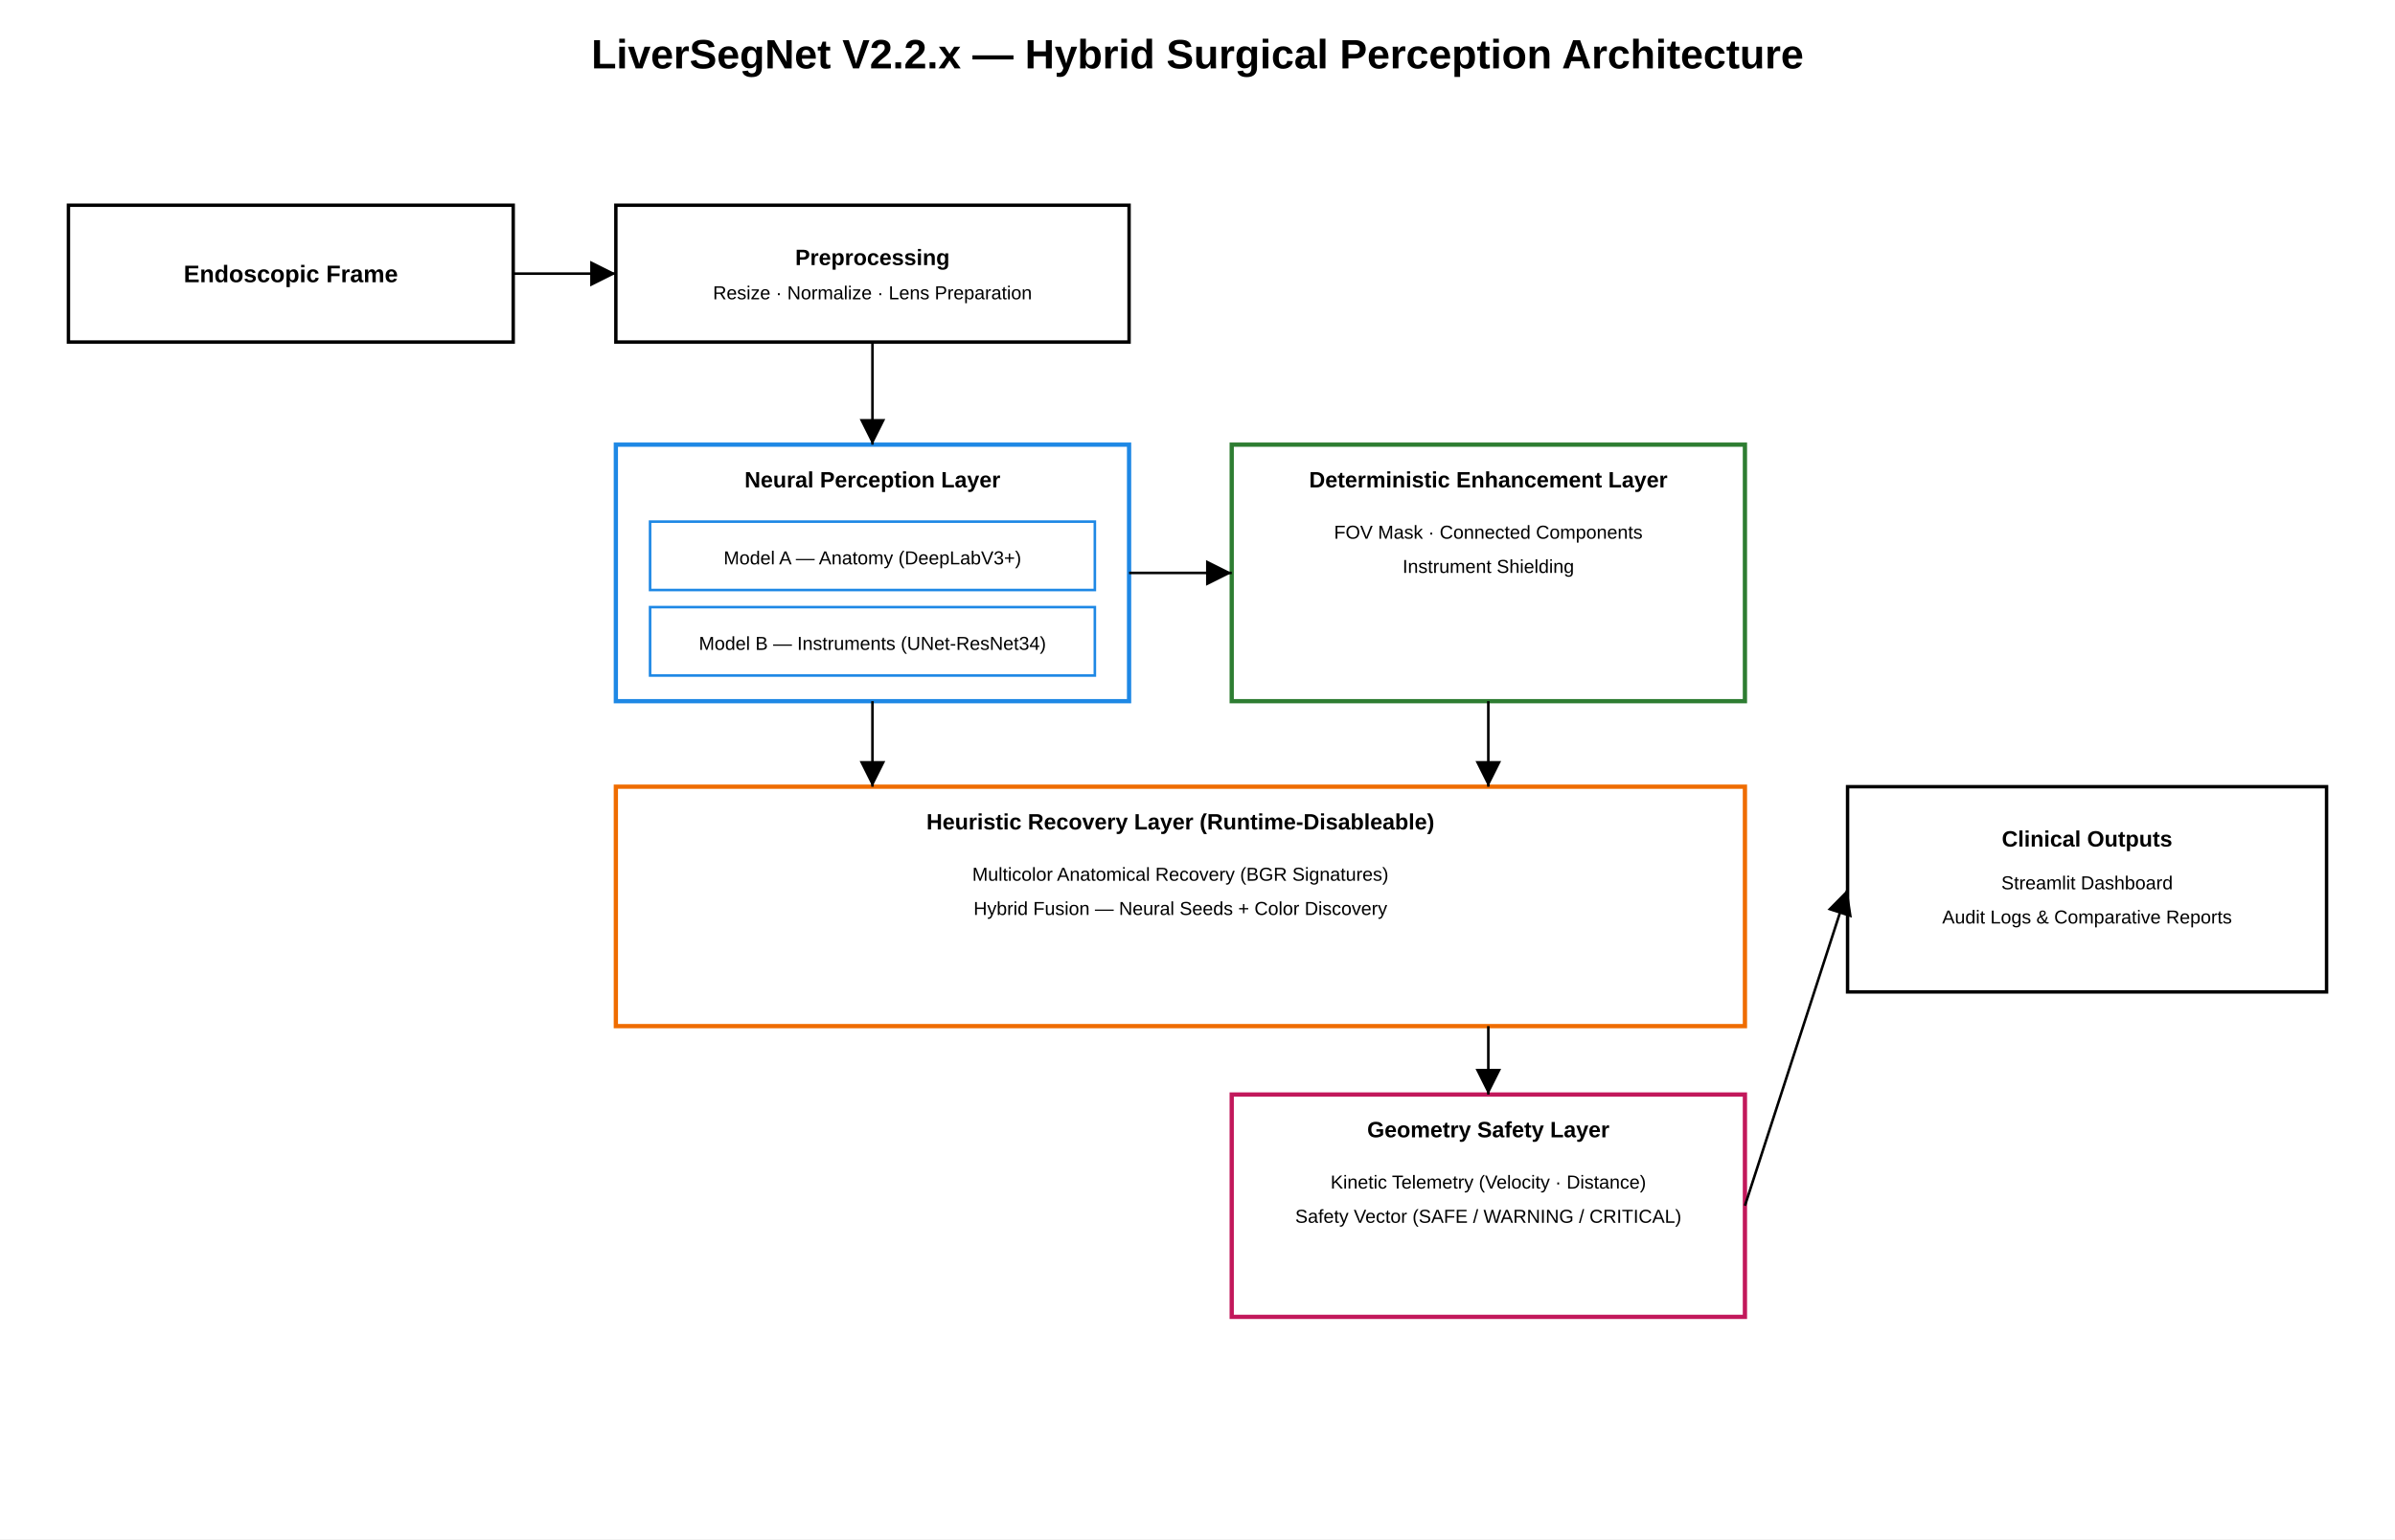
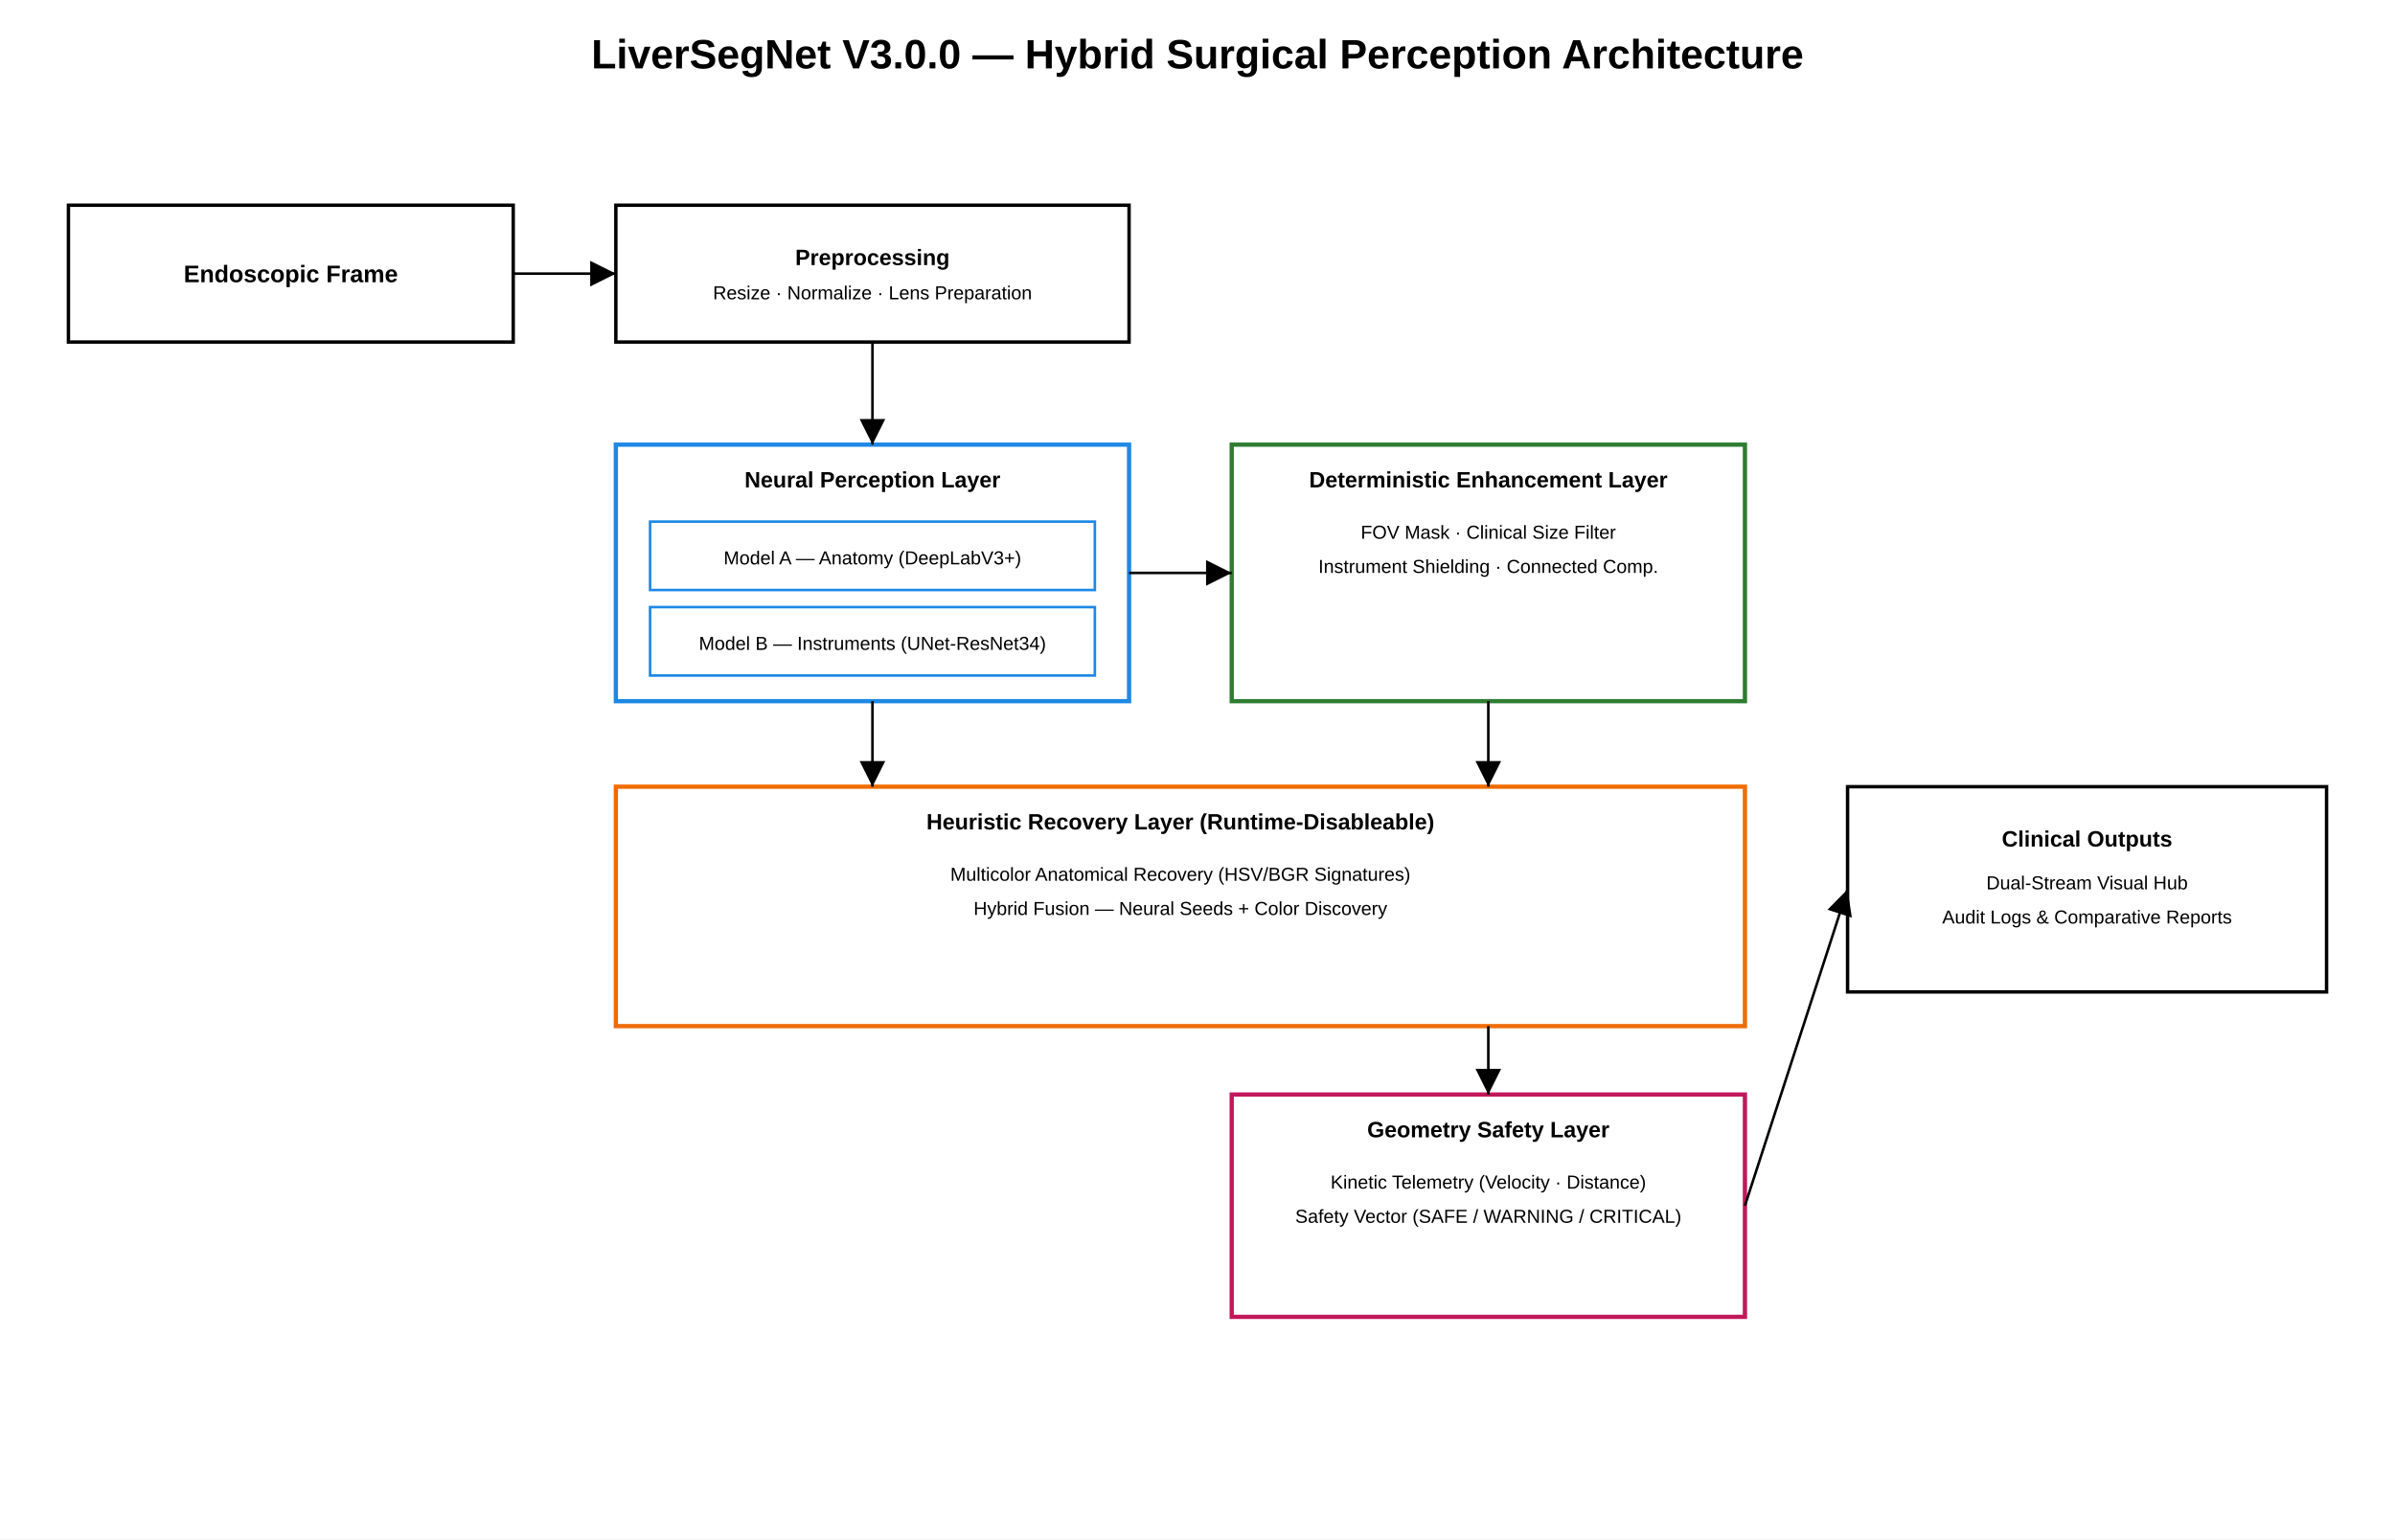
<svg xmlns="http://www.w3.org/2000/svg" width="1400" height="900" viewBox="0 0 1400 900" font-family="Arial, Helvetica, sans-serif">
  <rect x="0" y="0" width="1400" height="900" fill="#ffffff" />
  <defs>
    <marker id="arrow" markerWidth="10" markerHeight="10" refX="10" refY="5" orient="auto">
      <path d="M0,0 L10,5 L0,10 Z" fill="#000" />
    </marker>
  </defs>
  <text x="700" y="40" text-anchor="middle" font-size="24" font-weight="700">
-     LiverSegNet V2.2.x — Hybrid Surgical Perception Architecture
+     LiverSegNet V3.0.0 — Hybrid Surgical Perception Architecture
  </text>
  <rect x="40" y="120" width="260" height="80" fill="#ffffff" stroke="#000" stroke-width="2" />
  <text x="170" y="165" text-anchor="middle" font-size="14" font-weight="700">
    Endoscopic Frame
  </text>
  <rect x="360" y="120" width="300" height="80" fill="#ffffff" stroke="#000" stroke-width="2" />
  <text x="510" y="155" text-anchor="middle" font-size="13" font-weight="700">
    Preprocessing
  </text>
  <text x="510" y="175" text-anchor="middle" font-size="11">
    Resize · Normalize · Lens Preparation
  </text>
  <rect x="360" y="260" width="300" height="150" fill="#ffffff" stroke="#1e88e5" stroke-width="2.5" />
  <text x="510" y="285" text-anchor="middle" font-size="13" font-weight="700">
    Neural Perception Layer
  </text>
  <rect x="380" y="305" width="260" height="40" fill="#ffffff" stroke="#1e88e5" stroke-width="1.5" />
  <text x="510" y="330" text-anchor="middle" font-size="11">
    Model A — Anatomy (DeepLabV3+)
  </text>
  <rect x="380" y="355" width="260" height="40" fill="#ffffff" stroke="#1e88e5" stroke-width="1.5" />
  <text x="510" y="380" text-anchor="middle" font-size="11">
    Model B — Instruments (UNet-ResNet34)
  </text>
  <rect x="720" y="260" width="300" height="150" fill="#ffffff" stroke="#2e7d32" stroke-width="2.5" />
  <text x="870" y="285" text-anchor="middle" font-size="13" font-weight="700">
    Deterministic Enhancement Layer
  </text>
  <text x="870" y="315" text-anchor="middle" font-size="11">
-     FOV Mask · Connected Components
+     FOV Mask · Clinical Size Filter
  </text>
  <text x="870" y="335" text-anchor="middle" font-size="11">
-     Instrument Shielding
+     Instrument Shielding · Connected Comp.
  </text>
  <rect x="360" y="460" width="660" height="140" fill="#ffffff" stroke="#ef6c00" stroke-width="2.5" />
  <text x="690" y="485" text-anchor="middle" font-size="13" font-weight="700">
    Heuristic Recovery Layer (Runtime-Disableable)
  </text>
  <text x="690" y="515" text-anchor="middle" font-size="11">
-     Multicolor Anatomical Recovery (BGR Signatures)
+     Multicolor Anatomical Recovery (HSV/BGR Signatures)
  </text>
  <text x="690" y="535" text-anchor="middle" font-size="11">
    Hybrid Fusion — Neural Seeds + Color Discovery
  </text>
  <rect x="720" y="640" width="300" height="130" fill="#ffffff" stroke="#c2185b" stroke-width="2.5" />
  <text x="870" y="665" text-anchor="middle" font-size="13" font-weight="700">
    Geometry Safety Layer
  </text>
  <text x="870" y="695" text-anchor="middle" font-size="11">
    Kinetic Telemetry (Velocity · Distance)
  </text>
  <text x="870" y="715" text-anchor="middle" font-size="11">
    Safety Vector (SAFE / WARNING / CRITICAL)
  </text>
  <rect x="1080" y="460" width="280" height="120" fill="#ffffff" stroke="#000" stroke-width="2" />
  <text x="1220" y="495" text-anchor="middle" font-size="13" font-weight="700">
    Clinical Outputs
  </text>
  <text x="1220" y="520" text-anchor="middle" font-size="11">
-     Streamlit Dashboard
+     Dual-Stream Visual Hub
  </text>
  <text x="1220" y="540" text-anchor="middle" font-size="11">
    Audit Logs &amp; Comparative Reports
  </text>
  <line x1="300" y1="160" x2="360" y2="160" stroke="#000" stroke-width="1.5" marker-end="url(#arrow)" />
  <line x1="510" y1="200" x2="510" y2="260" stroke="#000" stroke-width="1.5" marker-end="url(#arrow)" />
  <line x1="660" y1="335" x2="720" y2="335" stroke="#000" stroke-width="1.5" marker-end="url(#arrow)" />
  <line x1="510" y1="410" x2="510" y2="460" stroke="#000" stroke-width="1.5" marker-end="url(#arrow)" />
  <line x1="870" y1="410" x2="870" y2="460" stroke="#000" stroke-width="1.5" marker-end="url(#arrow)" />
  <line x1="870" y1="600" x2="870" y2="640" stroke="#000" stroke-width="1.5" marker-end="url(#arrow)" />
  <line x1="1020" y1="705" x2="1080" y2="520" stroke="#000" stroke-width="1.5" marker-end="url(#arrow)" />
</svg>
